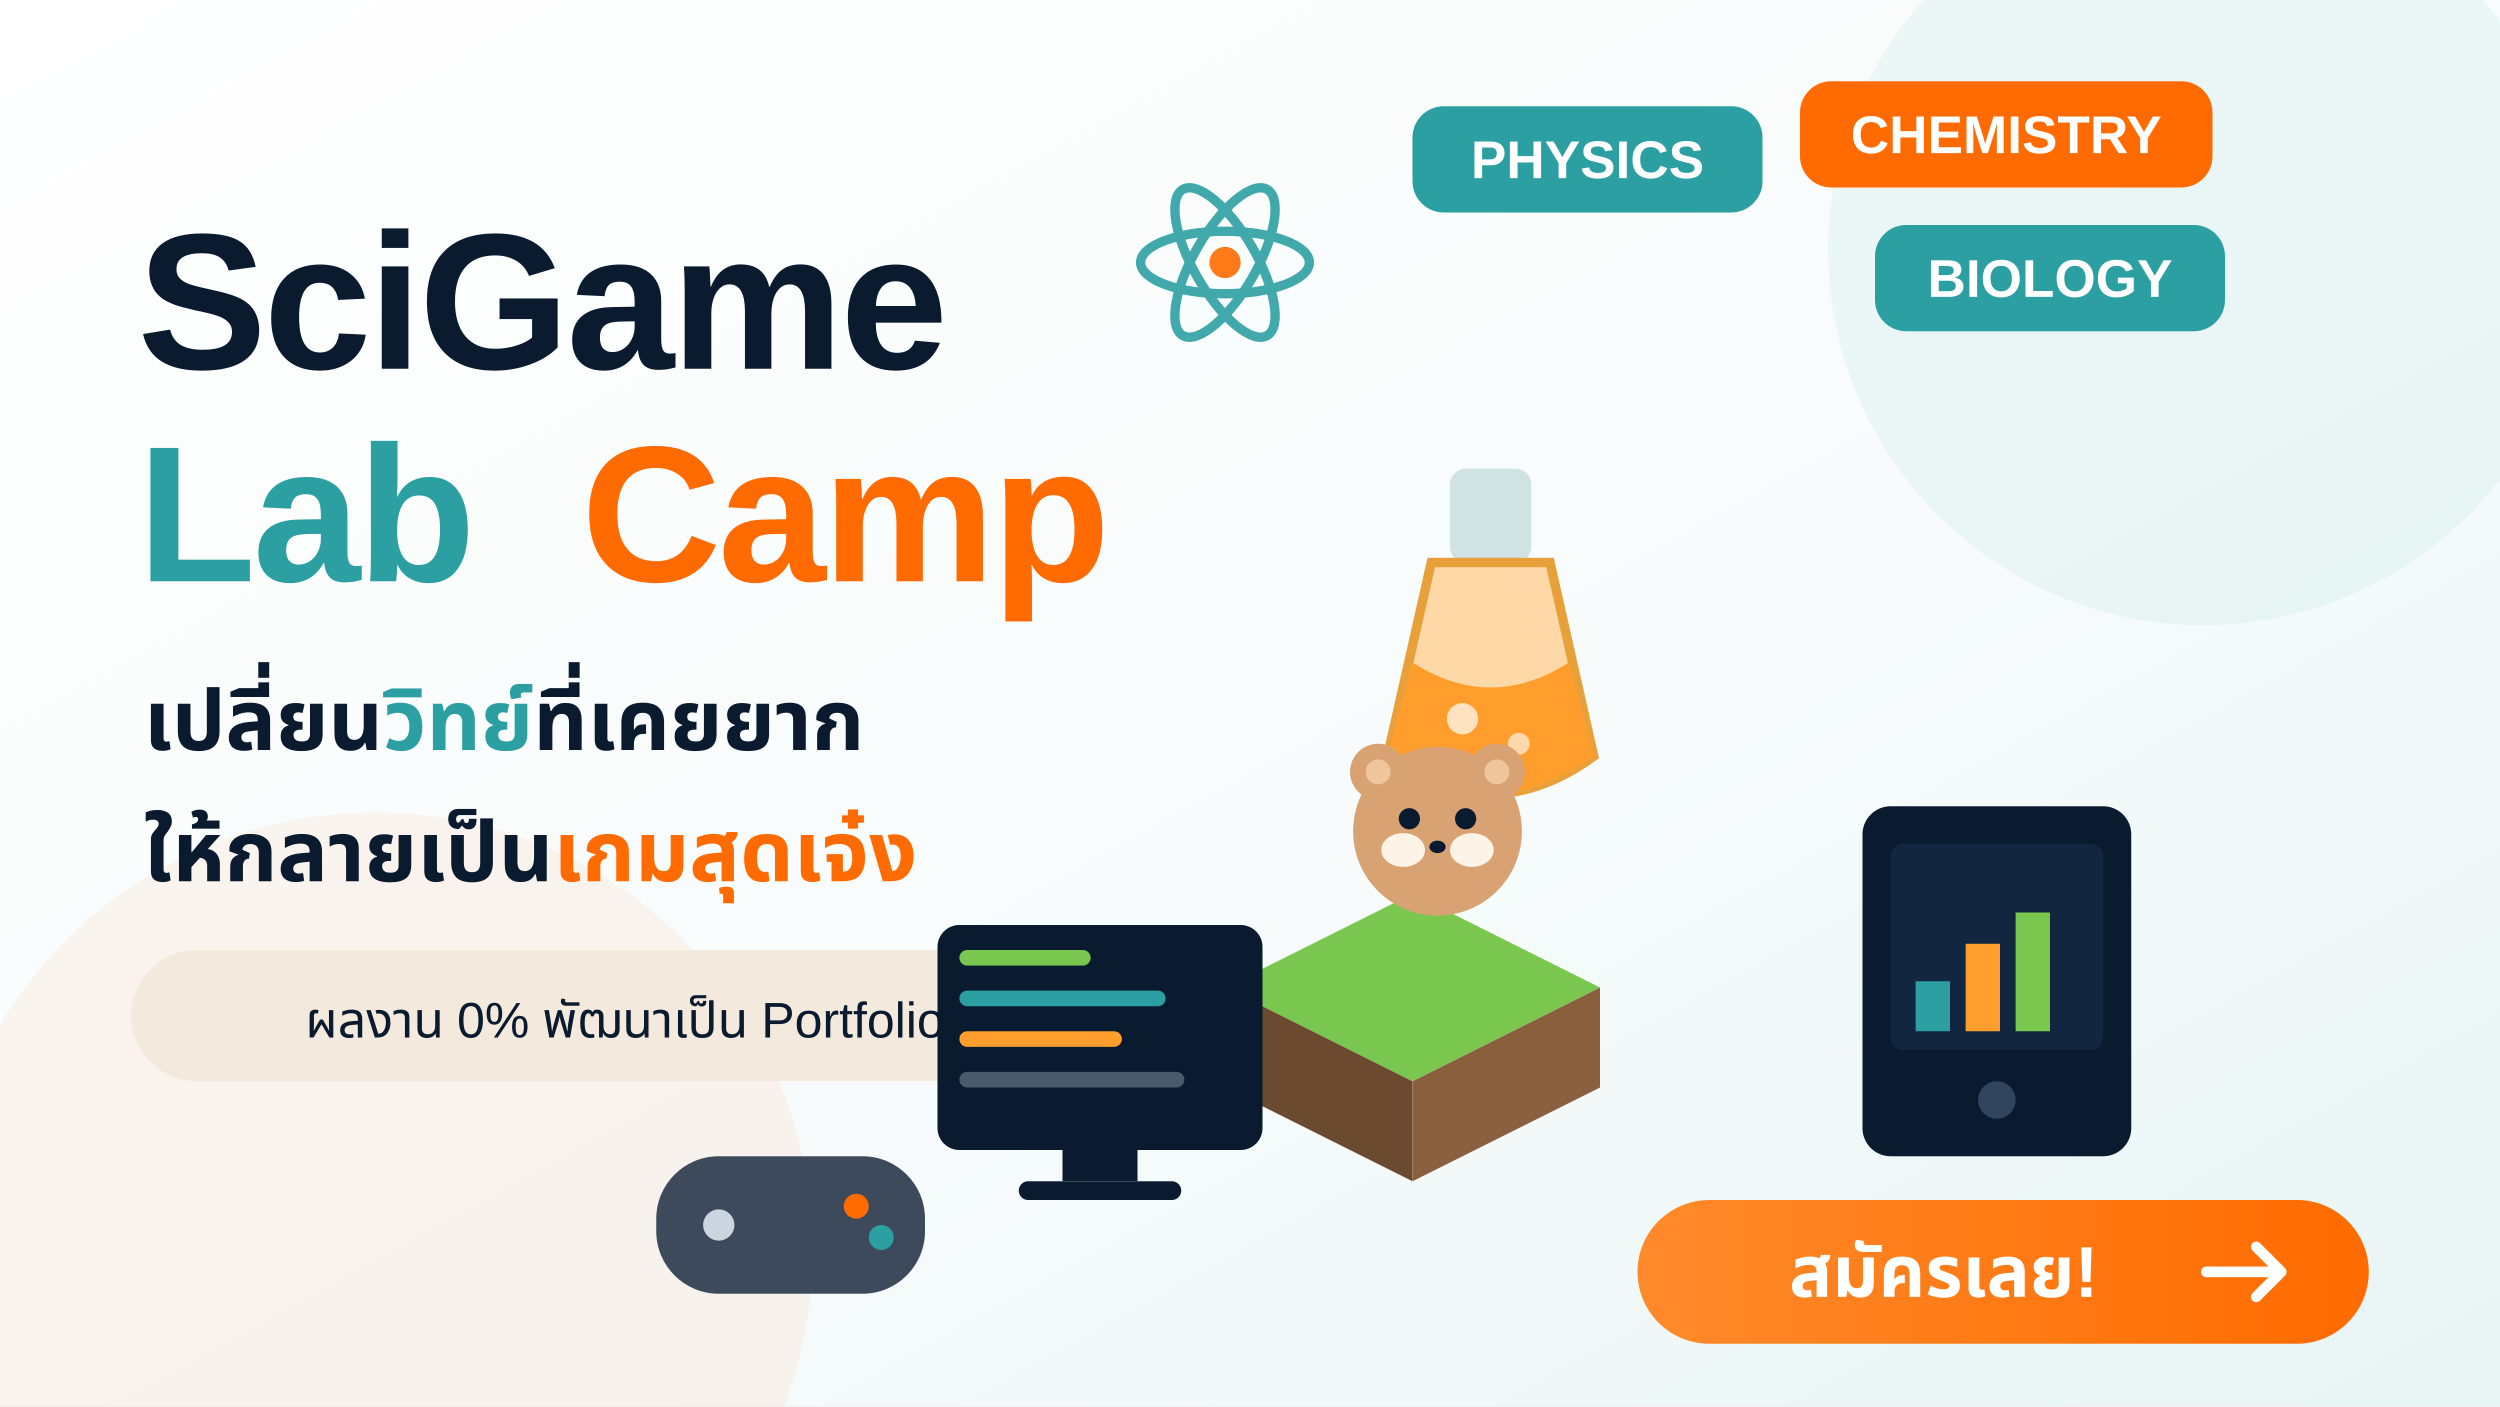
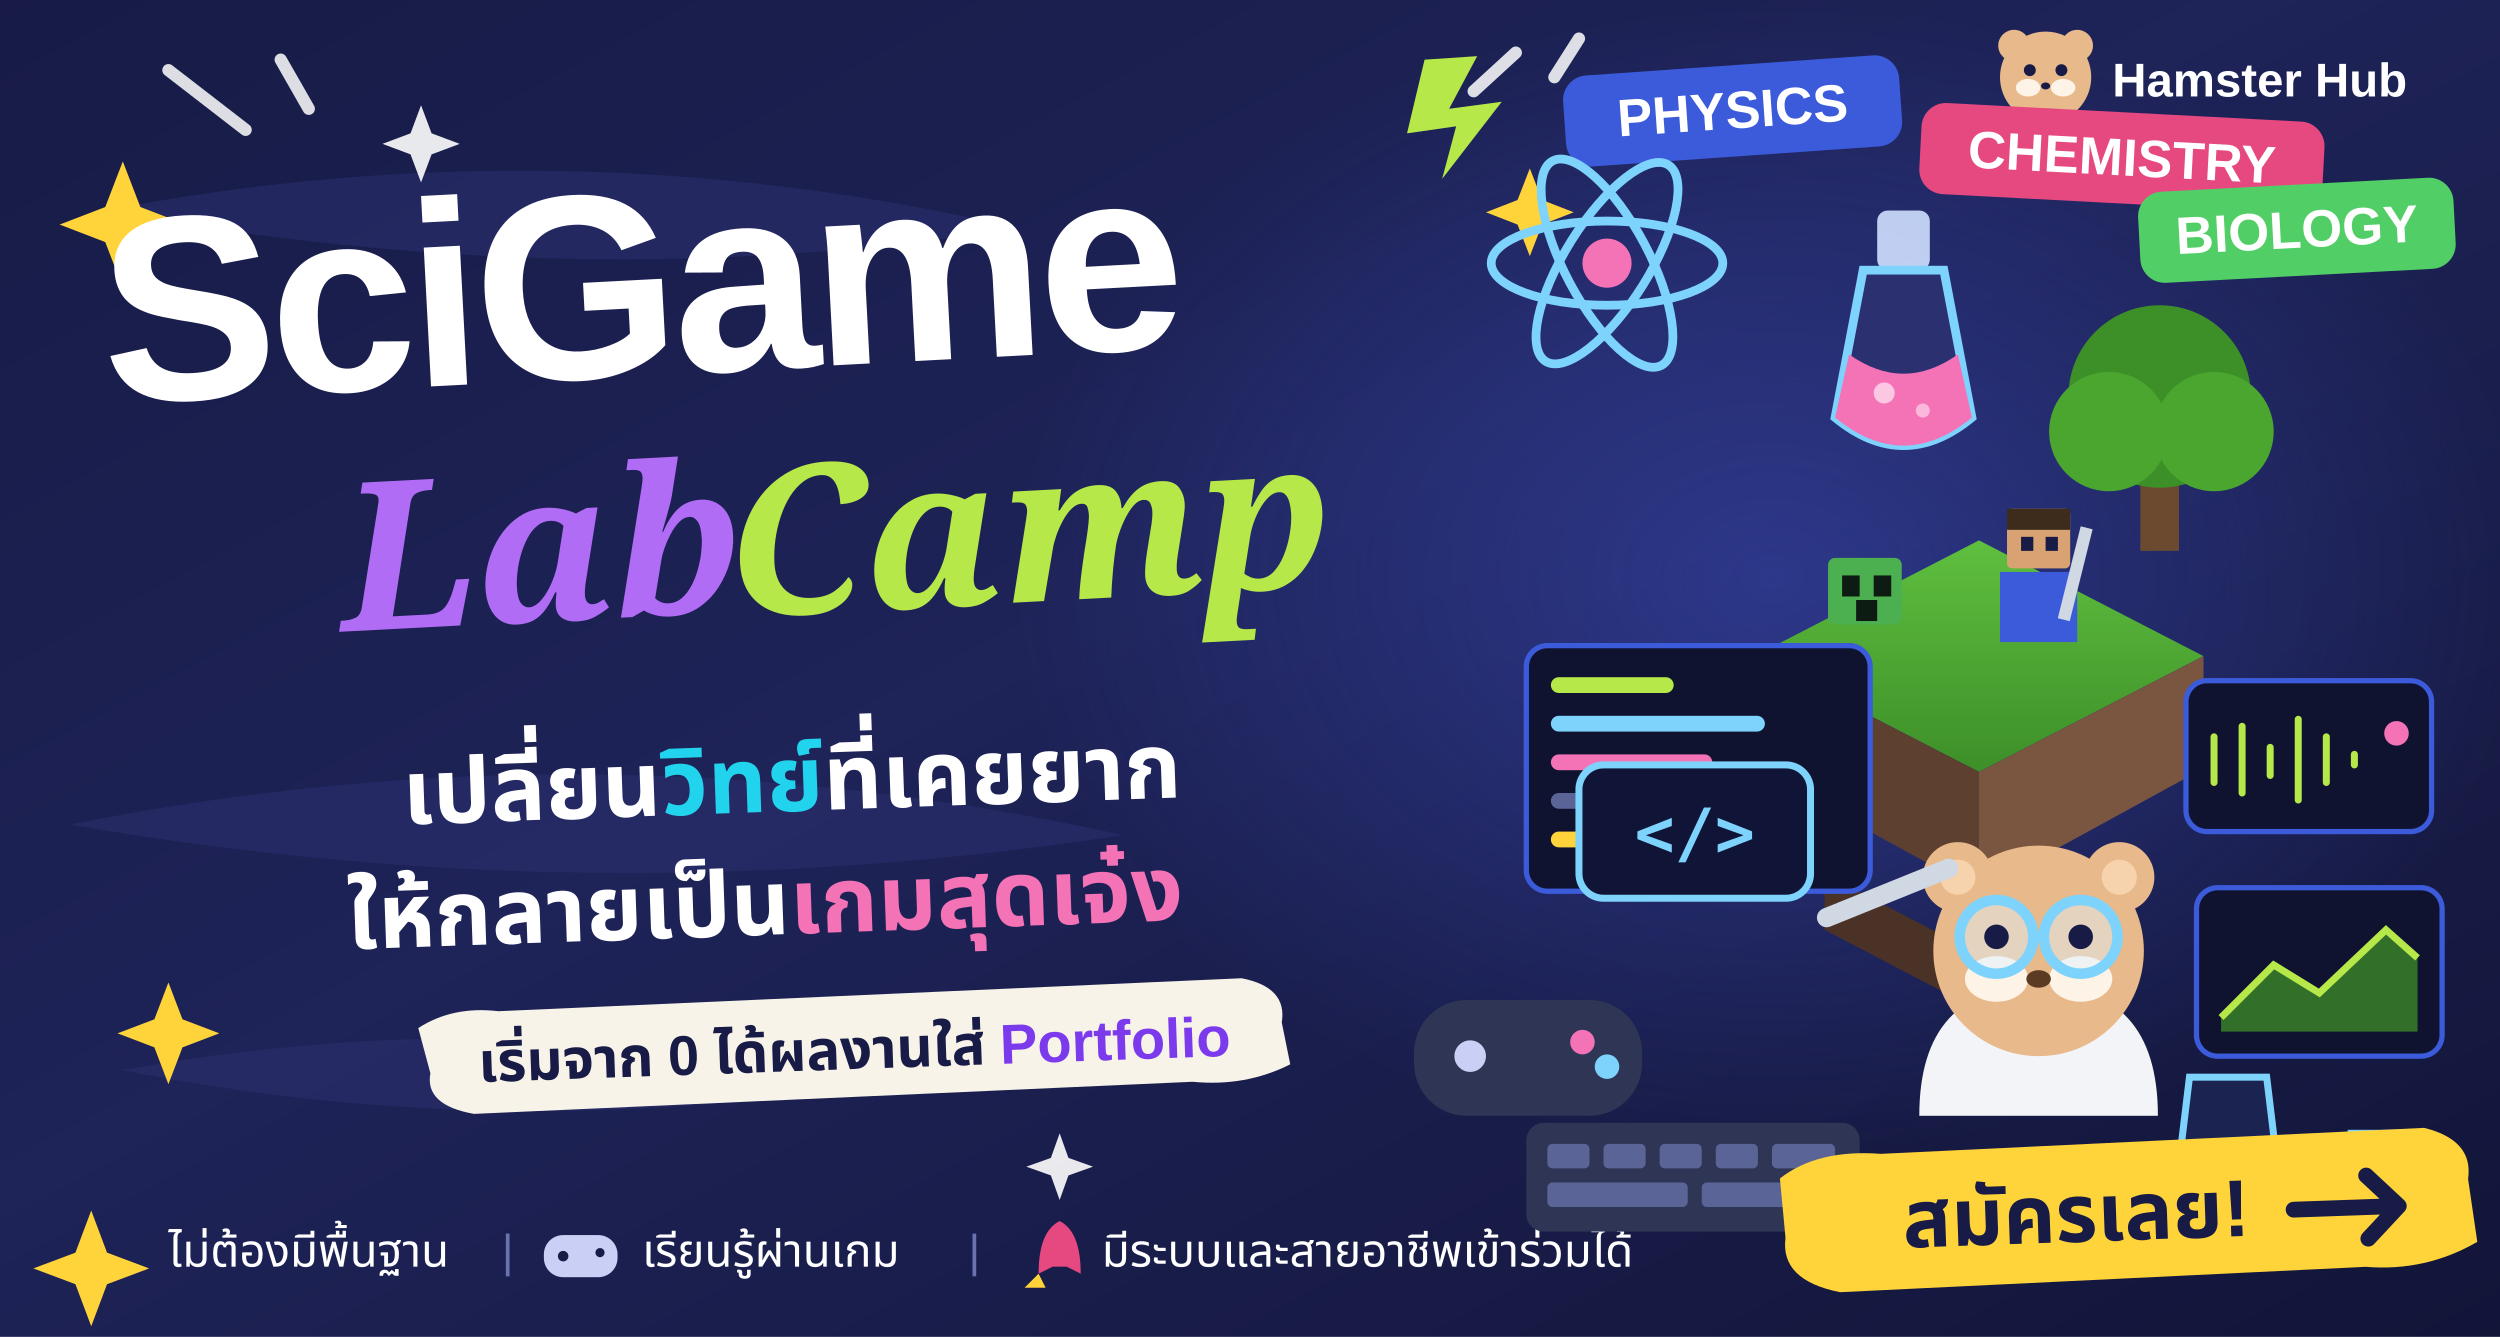
- <svg xmlns="http://www.w3.org/2000/svg" viewBox="0 0 800 450" width="800" height="450">
+ <svg xmlns="http://www.w3.org/2000/svg" viewBox="0 0 1425 762" width="1425" height="762">
  <defs>
-     <linearGradient id="sky" x1="0" y1="0" x2="1" y2="1">
-       <stop offset="0%" stop-color="#ffffff" />
-       <stop offset="60%" stop-color="#f7fbfb" />
-       <stop offset="100%" stop-color="#e8f4f4" />
+     <linearGradient id="night" x1="0" y1="0" x2="1" y2="1">
+       <stop offset="0%" stop-color="#171b46" />
+       <stop offset="45%" stop-color="#1e2358" />
+       <stop offset="100%" stop-color="#121538" />
    </linearGradient>
-     <linearGradient id="cta" x1="0" y1="0" x2="1" y2="0">
-       <stop offset="0%" stop-color="#ff8a2b" />
-       <stop offset="100%" stop-color="#ff6b00" />
+     <radialGradient id="glowc" cx="50%" cy="50%" r="50%">
+       <stop offset="0%" stop-color="#3b4bb8" stop-opacity="0.55" />
+       <stop offset="100%" stop-color="#3b4bb8" stop-opacity="0" />
+     </radialGradient>
+     <linearGradient id="island" x1="0" y1="0" x2="0" y2="1">
+       <stop offset="0%" stop-color="#5fbf3f" />
+       <stop offset="100%" stop-color="#3d8f28" />
    </linearGradient>
  </defs>
-   <rect width="800" height="450" fill="url(#sky)" />
-   <circle cx="705" cy="80" r="120" fill="#2c9fa2" opacity="0.07" />
-   <circle cx="120" cy="400" r="140" fill="#ff6b00" opacity="0.06" />
-   <g font-family="'Noto Sans Thai', Arial, sans-serif" font-size="17" font-weight="700" text-anchor="middle">
-     <g transform="translate(452,34)">
-       <rect x="0" y="0" width="112" height="34" rx="10" fill="#2c9fa2" />
-       <text x="56" y="23" fill="#ffffff">PHYSICS</text>
-     </g>
-     <g transform="translate(576,26)">
-       <rect x="0" y="0" width="132" height="34" rx="10" fill="#ff6b00" />
-       <text x="66" y="23" fill="#ffffff">CHEMISTRY</text>
-     </g>
-     <g transform="translate(600,72)">
-       <rect x="0" y="0" width="112" height="34" rx="10" fill="#2c9fa2" />
-       <text x="56" y="23" fill="#ffffff">BIOLOGY</text>
-     </g>
-   </g>
-   <text x="44" y="118" font-family="Arial Black, Arial, sans-serif" font-size="62" font-weight="900" fill="#0a1a2f" letter-spacing="-1">SciGame</text>
-   <text x="44" y="186" font-family="Arial Black, Arial, sans-serif" font-size="62" font-weight="900" fill="#2c9fa2" letter-spacing="-1">Lab</text>
-   <text x="186" y="186" font-family="Arial Black, Arial, sans-serif" font-size="62" font-weight="900" fill="#ff6b00" letter-spacing="-1">Camp</text>
-   <g font-family="'Noto Sans Thai', Arial, sans-serif" font-size="27" font-weight="700">
-     <text x="46" y="240" fill="#0a1a2f">เปลี่ยน<tspan fill="#2c9fa2">วิทย์</tspan>ที่เคยยาก</text>
-     <text x="46" y="282" fill="#0a1a2f">ให้กลายเป็น<tspan fill="#ff6b00">เกมสุดเจ๋ง</tspan>
+   <rect width="1425" height="762" fill="url(#night)" />
+   <ellipse cx="1010" cy="330" rx="430" ry="330" fill="url(#glowc)" />
+   <g fill="#2a3070" opacity="0.55">
+     <path d="M60 120 q260 -50 520 10 q-250 40 -520 -10Z" />
+     <path d="M40 470 q300 -60 600 6 q-300 46 -600 -6Z" />
+     <path d="M70 610 q220 -40 430 8 q-220 34 -430 -8Z" />
+   </g>
+   <g fill="#ffd43b">
+     <path d="M70 92 l10 26 26 10 -26 10 -10 26 -10 -26 -26 -10 26 -10Z" />
+     <path d="M96 560 l8 21 21 8 -21 8 -8 21 -8 -21 -21 -8 21 -8Z" />
+     <path d="M872 96 l7 18 18 7 -18 7 -7 18 -7 -18 -18 -7 18 -7Z" />
+   </g>
+   <g fill="#ffffff" opacity="0.9">
+     <path d="M240 60 l6 16 16 6 -16 6 -6 16 -6 -16 -16 -6 16 -6Z" />
+     <path d="M604 646 l5 14 14 5 -14 5 -5 14 -5 -14 -14 -5 14 -5Z" />
+   </g>
+   <g stroke="#ffffff" stroke-width="7" stroke-linecap="round" opacity="0.85">
+     <path d="M96 40 L140 74" />
+     <path d="M160 34 L176 62" />
+     <path d="M840 52 L864 30" />
+     <path d="M886 44 L900 22" />
+   </g>
+   <path d="M812 34 l30 -2 -16 30 30 -4 -34 44 8 -30 -28 4Z" fill="#b5e848" />
+   <g transform="translate(1136,14)">
+     <circle cx="30" cy="30" r="26" fill="#e8b98a" />
+     <circle cx="12" cy="12" r="9" fill="#e8b98a" />
+     <circle cx="48" cy="12" r="9" fill="#e8b98a" />
+     <ellipse cx="20" cy="36" rx="7" ry="5" fill="#fdf3e7" />
+     <ellipse cx="40" cy="36" rx="7" ry="5" fill="#fdf3e7" />
+     <circle cx="21" cy="26" r="3.4" fill="#171b46" />
+     <circle cx="39" cy="26" r="3.4" fill="#171b46" />
+     <ellipse cx="30" cy="35" rx="2.6" ry="2" fill="#171b46" />
+     <text x="68" y="41" font-family="'Noto Sans Thai', Arial, sans-serif" font-size="27" font-weight="700" fill="#ffffff">Hamster Hub</text>
+   </g>
+   <g font-family="Arial Black, Arial, sans-serif" font-size="30" font-weight="900" text-anchor="middle">
+     <g transform="translate(890,44) rotate(-4)">
+       <rect x="0" y="0" width="192" height="52" rx="14" fill="#3b5bdb" />
+       <text x="96" y="36" fill="#ffffff">PHYSICS</text>
+     </g>
+     <g transform="translate(1096,58) rotate(3)">
+       <rect x="0" y="0" width="230" height="52" rx="14" fill="#e64980" />
+       <text x="115" y="36" fill="#ffffff">CHEMISTRY</text>
+     </g>
+     <g transform="translate(1218,110) rotate(-3)">
+       <rect x="0" y="0" width="180" height="52" rx="14" fill="#51cf66" />
+       <text x="90" y="36" fill="#ffffff">BIOLOGY</text>
+     </g>
+   </g>
+   <text x="60" y="230" font-family="Arial Black, Arial, sans-serif" font-size="150" font-weight="900" fill="#ffffff" letter-spacing="-4" transform="rotate(-3 60 230)">SciGame</text>
+   <text x="196" y="360" font-family="Georgia, serif" font-style="italic" font-size="118" font-weight="700" fill="#b06cf5" transform="rotate(-3 196 360)">Lab</text>
+   <text x="416" y="352" font-family="Georgia, serif" font-style="italic" font-size="118" font-weight="700" fill="#b5e848" transform="rotate(-3 416 352)">Camp</text>
+   <g font-family="'Noto Sans Thai', Arial, sans-serif" font-size="52" font-weight="700" transform="rotate(-2 230 470)">
+     <text x="230" y="470" fill="#ffffff">เปลี่ยน<tspan fill="#22d3ee">วิทย์</tspan>ที่เคยยาก</text>
+     <text x="196" y="540" fill="#ffffff">ให้กลายเป็น<tspan fill="#f472b6">เกมสุดเจ๋ง</tspan>
    </text>
  </g>
-   <g transform="translate(42,304)">
-     <rect x="0" y="0" width="316" height="42" rx="21" fill="#f4e9dd" />
-     <text x="158" y="28" font-family="'Noto Sans Thai', Arial, sans-serif" font-size="16" fill="#0a1a2f" text-anchor="middle">ผลงาน 0% พัฒนาเป็น Portfolio</text>
-   </g>
-   <g transform="translate(430,150)">
-     <rect x="34" y="0" width="26" height="30" rx="5" fill="#cfe3e3" />
-     <path d="M28 30 L14 92 Q47 116 80 92 L66 30 Z" fill="#ffd8a8" stroke="#e8a13a" stroke-width="3" />
-     <path d="M22 62 Q47 78 72 62 L80 92 Q47 116 14 92 Z" fill="#ff9e2c" />
-     <circle cx="38" cy="80" r="5" fill="#ffffff" opacity="0.7" />
-     <circle cx="56" cy="88" r="3.5" fill="#ffffff" opacity="0.6" />
-   </g>
-   <g transform="translate(392,84)" opacity="0.9">
-     <circle cx="0" cy="0" r="5" fill="#ff6b00" />
-     <ellipse cx="0" cy="0" rx="27" ry="10" fill="none" stroke="#2c9fa2" stroke-width="3" />
-     <ellipse cx="0" cy="0" rx="27" ry="10" fill="none" stroke="#2c9fa2" stroke-width="3" transform="rotate(60)" />
-     <ellipse cx="0" cy="0" rx="27" ry="10" fill="none" stroke="#2c9fa2" stroke-width="3" transform="rotate(120)" />
-   </g>
-   <g transform="translate(392,286)">
-     <path d="M0 30 L60 0 L120 30 L60 60 Z" fill="#7ac74f" />
-     <path d="M0 30 L60 60 L60 92 L0 62 Z" fill="#6b4a2f" />
-     <path d="M120 30 L60 60 L60 92 L120 62 Z" fill="#8a5f3d" />
-   </g>
-   <g transform="translate(430,236)">
-     <circle cx="30" cy="30" r="27" fill="#d9a273" />
-     <circle cx="11" cy="11" r="9" fill="#d9a273" />
-     <circle cx="49" cy="11" r="9" fill="#d9a273" />
-     <circle cx="11" cy="11" r="4" fill="#efc59b" />
-     <circle cx="49" cy="11" r="4" fill="#efc59b" />
-     <ellipse cx="19" cy="36" rx="7" ry="5.4" fill="#fdf3e7" />
-     <ellipse cx="41" cy="36" rx="7" ry="5.4" fill="#fdf3e7" />
-     <circle cx="21" cy="26" r="3.4" fill="#0a1a2f" />
-     <circle cx="39" cy="26" r="3.4" fill="#0a1a2f" />
-     <ellipse cx="30" cy="35" rx="2.6" ry="2" fill="#0a1a2f" />
-   </g>
-   <g transform="translate(300,296)">
-     <rect x="0" y="0" width="104" height="72" rx="7" fill="#0a1a2f" />
-     <rect x="7" y="8" width="42" height="5" rx="2.5" fill="#7ac74f" />
-     <rect x="7" y="21" width="66" height="5" rx="2.5" fill="#2c9fa2" />
-     <rect x="7" y="34" width="52" height="5" rx="2.5" fill="#ff9e2c" />
-     <rect x="7" y="47" width="72" height="5" rx="2.5" fill="#4b5a6b" />
-     <rect x="40" y="72" width="24" height="10" fill="#0a1a2f" />
-     <rect x="26" y="82" width="52" height="6" rx="3" fill="#0a1a2f" />
-   </g>
-   <g transform="translate(596,258)">
-     <rect x="0" y="0" width="86" height="112" rx="9" fill="#0a1a2f" />
-     <rect x="9" y="12" width="68" height="66" rx="4" fill="#12263f" />
-     <rect x="17" y="56" width="11" height="16" fill="#2c9fa2" />
-     <rect x="33" y="44" width="11" height="28" fill="#ff9e2c" />
-     <rect x="49" y="34" width="11" height="38" fill="#7ac74f" />
-     <circle cx="43" cy="94" r="6" fill="#31465e" />
-   </g>
-   <g transform="translate(210,360)">
-     <rect x="0" y="10" width="86" height="44" rx="20" fill="#3d4a5c" />
-     <circle cx="20" cy="32" r="5" fill="#cbd5e0" />
-     <circle cx="64" cy="26" r="4" fill="#ff6b00" />
-     <circle cx="72" cy="36" r="4" fill="#2c9fa2" />
-   </g>
-   <g transform="translate(524,384)">
-     <rect x="0" y="0" width="234" height="46" rx="23" fill="url(#cta)" />
-     <text x="98" y="31" font-family="'Noto Sans Thai', Arial, sans-serif" font-size="23" font-weight="700" fill="#ffffff" text-anchor="middle">สมัครเลย!</text>
-     <path d="M182 23 H206 M198 15 L206 23 L198 31" stroke="#ffffff" stroke-width="3.4" fill="none" stroke-linecap="round" stroke-linejoin="round" />
+   <g transform="translate(238,574) rotate(-2)">
+     <path d="M0 12 Q20 0 46 4 L470 0 Q496 6 492 26 L496 50 Q470 62 440 58 L30 62 Q2 56 6 38Z" fill="#f7f3e8" />
+     <text x="248" y="44" font-family="'Noto Sans Thai', Arial, sans-serif" font-size="32" font-weight="700" fill="#171b46" text-anchor="middle">เริ่มจาก 0 ได้ผลงานใส่ <tspan fill="#7c3aed">Portfolio</tspan>
+     </text>
+   </g>
+   <g font-family="'Noto Sans Thai', Arial, sans-serif" font-size="26" fill="#ffffff">
+     <path d="M52 690 l9 24 24 9 -24 9 -9 24 -9 -24 -24 -9 24 -9Z" fill="#ffd43b" />
+     <text x="96" y="722">ไม่ต้องมีพื้นฐาน</text>
+     <text x="286" y="722" fill="#6a72b0">|</text>
+     <g transform="translate(310,700)">
+       <rect x="0" y="4" width="42" height="24" rx="11" fill="#c9cff5" />
+       <circle cx="11" cy="16" r="3" fill="#171b46" />
+       <circle cx="32" cy="14" r="2.6" fill="#171b46" />
+     </g>
+     <text x="366" y="722">เรียนรู้ผ่านเกม</text>
+     <text x="552" y="722" fill="#6a72b0">|</text>
+     <g transform="translate(578,696)">
+       <path d="M14 30 Q14 6 26 0 Q38 6 38 30 L30 26 L22 26Z" fill="#e64980" />
+       <path d="M14 30 l-8 8 12 0Z" fill="#ffd43b" />
+     </g>
+     <text x="628" y="722">มีระบบและสายอาชีพเข้าร่วมได้</text>
+   </g>
+   <g transform="translate(1044,120)">
+     <rect x="26" y="0" width="30" height="34" rx="6" fill="#cfe0ff" opacity="0.9" />
+     <path d="M18 34 L2 118 Q41 150 80 118 L64 34Z" fill="#2a3070" stroke="#7dd3fc" stroke-width="5" />
+     <path d="M10 82 Q41 104 72 82 L80 118 Q41 150 2 118Z" fill="#f472b6" />
+     <circle cx="30" cy="104" r="6" fill="#ffffff" opacity="0.6" />
+     <circle cx="52" cy="114" r="4" fill="#ffffff" opacity="0.5" />
+   </g>
+   <g transform="translate(916,150)">
+     <circle cx="0" cy="0" r="14" fill="#f472b6" />
+     <ellipse cx="0" cy="0" rx="66" ry="24" fill="none" stroke="#7dd3fc" stroke-width="5" />
+     <ellipse cx="0" cy="0" rx="66" ry="24" fill="none" stroke="#7dd3fc" stroke-width="5" transform="rotate(62)" />
+     <ellipse cx="0" cy="0" rx="66" ry="24" fill="none" stroke="#7dd3fc" stroke-width="5" transform="rotate(122)" />
+   </g>
+   <g transform="translate(1186,160)">
+     <rect x="34" y="96" width="22" height="58" fill="#6b4a2f" />
+     <circle cx="45" cy="66" r="52" fill="#3d8f28" />
+     <circle cx="16" cy="86" r="34" fill="#4aa62f" />
+     <circle cx="76" cy="86" r="34" fill="#4aa62f" />
+   </g>
+   <g transform="translate(1000,330)">
+     <path d="M0 44 L128 -22 L256 44 L128 110Z" fill="url(#island)" />
+     <path d="M0 44 L128 110 L128 178 L0 108Z" fill="#5d4030" />
+     <path d="M256 44 L128 110 L128 178 L256 108Z" fill="#7a5540" />
+     <path d="M40 168 L128 214 L128 246 L40 200Z" fill="#4a3226" />
+   </g>
+   <g transform="translate(1042,318)">
+     <rect x="0" y="0" width="42" height="38" rx="4" fill="#4caf50" />
+     <rect x="8" y="10" width="10" height="12" fill="#0d1b12" />
+     <rect x="26" y="10" width="10" height="12" fill="#0d1b12" />
+     <rect x="16" y="24" width="12" height="12" fill="#0d1b12" />
+   </g>
+   <g transform="translate(1140,290)">
+     <rect x="4" y="0" width="36" height="34" rx="3" fill="#d9a273" />
+     <rect x="4" y="0" width="36" height="12" fill="#3d2b1c" />
+     <rect x="12" y="16" width="7" height="8" fill="#171b46" />
+     <rect x="26" y="16" width="7" height="8" fill="#171b46" />
+     <rect x="0" y="36" width="44" height="40" fill="#3b5bdb" />
+     <rect x="46" y="10" width="7" height="54" fill="#cfd8e3" transform="rotate(14 46 10)" />
+   </g>
+   <g transform="translate(870,368)">
+     <rect x="0" y="0" width="196" height="140" rx="12" fill="#0f1330" stroke="#3b5bdb" stroke-width="3" />
+     <rect x="14" y="18" width="70" height="9" rx="4.5" fill="#b5e848" />
+     <rect x="14" y="40" width="122" height="9" rx="4.5" fill="#7dd3fc" />
+     <rect x="14" y="62" width="92" height="9" rx="4.5" fill="#f472b6" />
+     <rect x="14" y="84" width="140" height="9" rx="4.5" fill="#5b6496" />
+     <rect x="14" y="106" width="60" height="9" rx="4.5" fill="#ffd43b" />
+   </g>
+   <g transform="translate(900,436)">
+     <rect x="0" y="0" width="132" height="76" rx="14" fill="#101538" stroke="#7dd3fc" stroke-width="4" />
+     <text x="66" y="52" font-family="Consolas, monospace" font-size="38" font-weight="700" fill="#7dd3fc" text-anchor="middle">&lt;/&gt;</text>
+   </g>
+   <g transform="translate(1246,388)">
+     <rect x="0" y="0" width="140" height="86" rx="12" fill="#0f1330" stroke="#3b5bdb" stroke-width="3" />
+     <g stroke="#b5e848" stroke-width="4" stroke-linecap="round">
+       <path d="M16 58 V32" />
+       <path d="M32 64 V26" />
+       <path d="M48 54 V38" />
+       <path d="M64 68 V22" />
+       <path d="M80 58 V32" />
+       <path d="M96 48 V42" />
+     </g>
+     <circle cx="120" cy="30" r="7" fill="#f472b6" />
+   </g>
+   <g transform="translate(1252,506)">
+     <rect x="0" y="0" width="140" height="96" rx="12" fill="#0f1330" stroke="#3b5bdb" stroke-width="3" />
+     <path d="M14 74 L44 44 L70 60 L108 24 L126 40 L126 82 L14 82Z" fill="#3d8f28" opacity="0.75" />
+     <path d="M14 74 L44 44 L70 60 L108 24 L126 40" fill="none" stroke="#b5e848" stroke-width="4" />
+   </g>
+   <g transform="translate(1086,486)">
+     <path d="M8 150 Q8 76 76 76 Q144 76 144 150Z" fill="#f3f4f8" />
+     <circle cx="76" cy="56" r="60" fill="#e8b98a" />
+     <circle cx="30" cy="14" r="20" fill="#e8b98a" />
+     <circle cx="122" cy="14" r="20" fill="#e8b98a" />
+     <circle cx="30" cy="14" r="10" fill="#f6d3ac" />
+     <circle cx="122" cy="14" r="10" fill="#f6d3ac" />
+     <ellipse cx="52" cy="72" rx="18" ry="13" fill="#fdf3e7" />
+     <ellipse cx="100" cy="72" rx="18" ry="13" fill="#fdf3e7" />
+     <ellipse cx="76" cy="72" rx="7" ry="5" fill="#5b3b22" />
+     <g stroke="#7dd3fc" stroke-width="6" fill="#dff3ff" fill-opacity="0.45">
+       <circle cx="52" cy="48" r="21" />
+       <circle cx="100" cy="48" r="21" />
+       <path d="M73 48 H79" />
+     </g>
+     <circle cx="52" cy="48" r="7" fill="#171b46" />
+     <circle cx="100" cy="48" r="7" fill="#171b46" />
+     <rect x="-52" y="34" width="86" height="11" rx="5.5" fill="#cfd8e3" transform="rotate(-22 -52 34)" />
+   </g>
+   <g transform="translate(1236,614)">
+     <path d="M12 0 L4 66 Q34 86 64 66 L56 0Z" fill="#1b2350" stroke="#7dd3fc" stroke-width="4" />
+     <path d="M7 44 Q34 62 61 44 L64 66 Q34 86 4 66Z" fill="#51cf66" />
+   </g>
+   <g transform="translate(1330,646)">
+     <path d="M10 0 L4 46 Q28 62 52 46 L46 0Z" fill="#1b2350" stroke="#7dd3fc" stroke-width="4" />
+     <path d="M6 30 Q28 46 50 30 L52 46 Q28 62 4 46Z" fill="#7dd3fc" />
+   </g>
+   <g transform="translate(806,556)">
+     <rect x="0" y="14" width="130" height="66" rx="30" fill="#2f3555" />
+     <circle cx="32" cy="46" r="9" fill="#c9cff5" />
+     <circle cx="96" cy="38" r="7" fill="#f472b6" />
+     <circle cx="110" cy="52" r="7" fill="#7dd3fc" />
+   </g>
+   <g transform="translate(870,640)">
+     <rect x="0" y="0" width="190" height="62" rx="10" fill="#2f3555" />
+     <g fill="#5b6496">
+       <rect x="12" y="12" width="24" height="14" rx="3" />
+       <rect x="44" y="12" width="24" height="14" rx="3" />
+       <rect x="76" y="12" width="24" height="14" rx="3" />
+       <rect x="108" y="12" width="24" height="14" rx="3" />
+       <rect x="140" y="12" width="36" height="14" rx="3" />
+       <rect x="12" y="34" width="80" height="14" rx="3" />
+       <rect x="100" y="34" width="76" height="14" rx="3" />
+     </g>
+   </g>
+   <g transform="translate(1006,656) rotate(-2)">
+     <path d="M8 16 Q30 0 66 4 L376 0 Q404 8 400 30 L404 66 Q374 82 340 78 L40 82 Q6 74 10 50Z" fill="#ffd43b" />
+     <text x="176" y="58" font-family="'Noto Sans Thai', Arial, sans-serif" font-size="46" font-weight="700" fill="#171b46" text-anchor="middle">สมัครเลย!</text>
+     <path d="M300 44 H358 M342 26 L360 44 L342 62" stroke="#171b46" stroke-width="9" fill="none" stroke-linecap="round" stroke-linejoin="round" />
  </g>
</svg>
